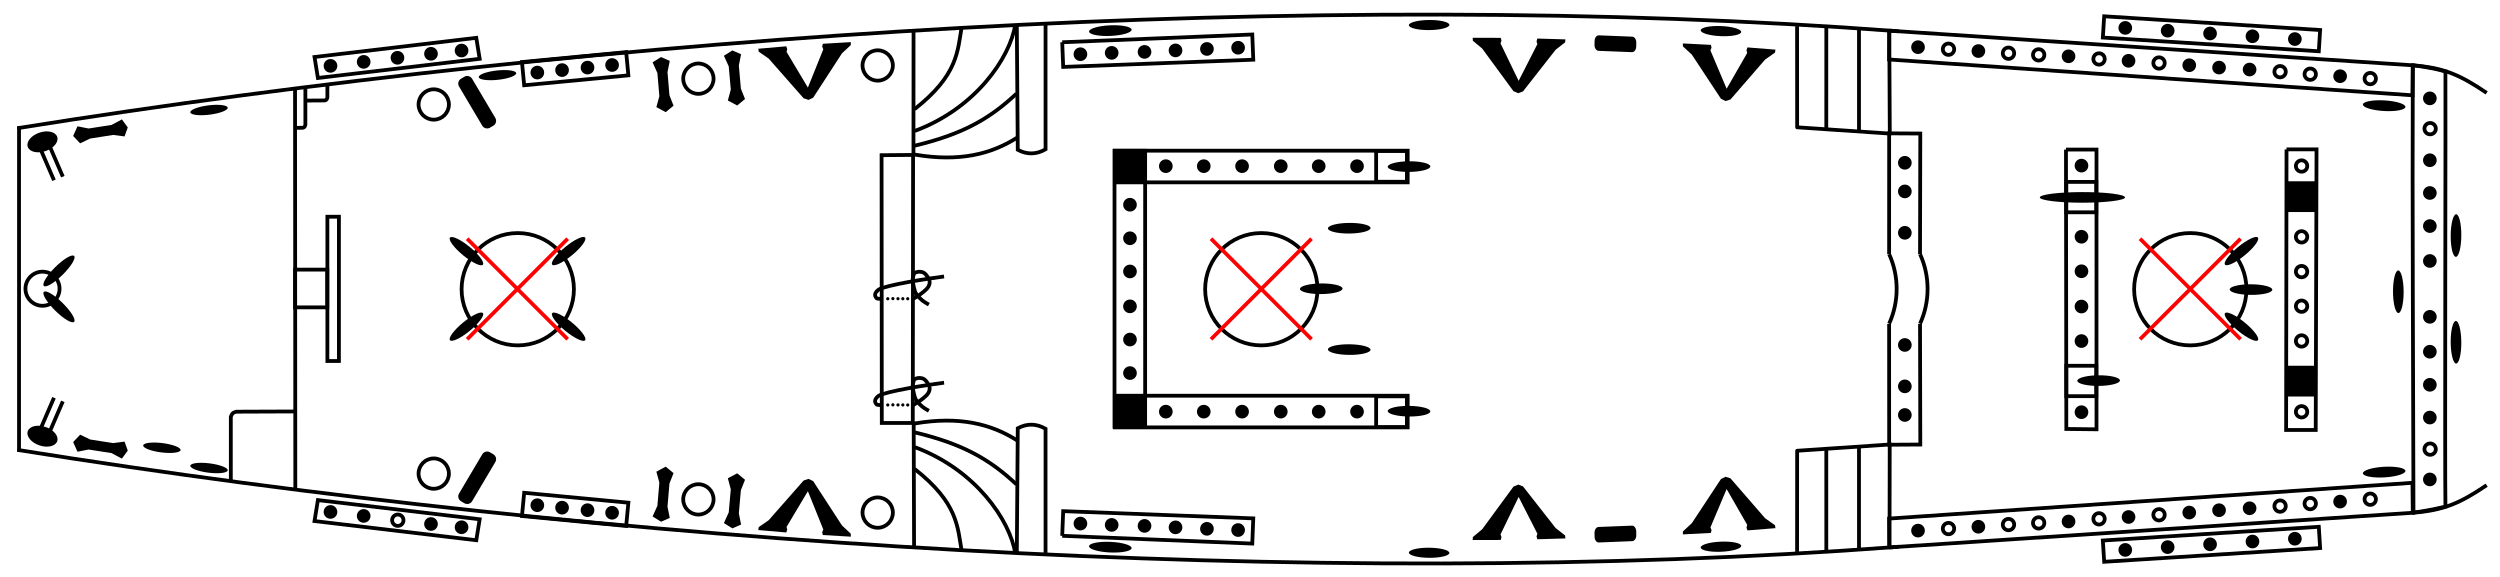
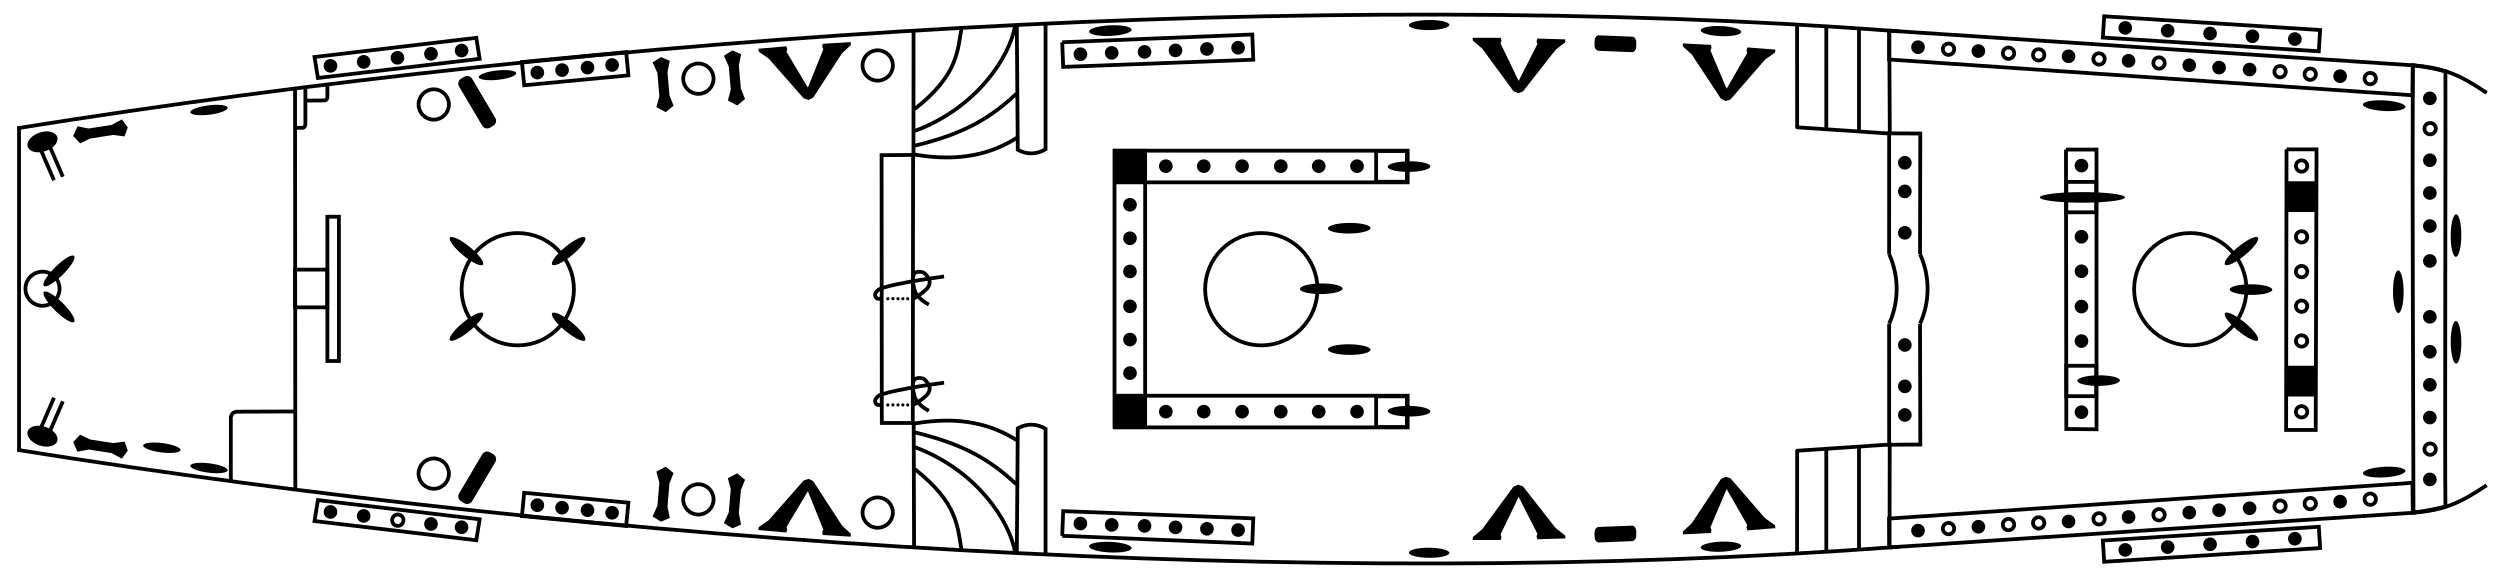
<svg xmlns="http://www.w3.org/2000/svg" xmlns:ns2="https://github.com/jolaf/rigging" xmlns:xlink="http://www.w3.org/1999/xlink" version="1.1" viewBox="1 -24 659 152">
  <defs>
    <rect id="deckMask" x="277.27" y="-.809" width="220.71" height="146.64" fill="currentColor" />
    <g id="mastMask" stroke="currentColor">
      <path d="m425.11 59.525 26.5 26.5z" />
      <path d="m451.61 59.525-26.5 26.5z" />
    </g>
    <circle id="pipe" cx="160.87" cy="398.09" r="4" stroke="currentColor" />
    <circle id="pin" class="aura" transform="rotate(-8.2973)" cx="567.54" cy="28.152" r="1.8" fill="currentColor" />
    <circle id="pinhole" transform="rotate(-8.2973)" cx="607.21" cy="138.78" r="1.5" fill="none" stroke="currentColor" />
    <ellipse id="cleat" class="aura" transform="rotate(89.51)" cx="3.721" cy="-575.37" rx="1.4" ry="5.615" fill="currentColor" />
    <rect id="lcleat" class="aura" x="396.5" y="72.319" width="4" height="15" ry="1.5" fill="currentColor" />
    <path id="xcleat" class="aura" transform="matrix(.88236 0 0 1.0046 -152.59 -25.947)" d="m215.31 40.277-0.959-2.798v-6.102l0.959-2.893-2.499-1.196-2.652 1.196 1.162 2.893v6.102l-1.161 2.798 2.652 1.514z" fill="currentColor" />
    <path id="kevel" class="aura" d="m426.26 54.267-8.424-11.107-2.479-2.004-0.067-0.781 7.404-0.102 0.204 0.747-0.238 0.713 4.927 9.807 4.791-9.773-0.238-0.713 0.204-0.747 7.404 0.102-0.067 0.781-2.479 2.004-8.424 11.107-1.259 0.492z" fill="currentColor" />
    <rect id="fist" class="aura" transform="translate(-36.94 -367.63)" x="324.1" y="408.34" width="8.109" height="8.109" fill="currentColor" />
    <g id="tackle" transform="matrix(-1 0 0 1 657.06 84.968)">
      <ellipse transform="rotate(-18.749 -1131.9 -71.94)" cx="-74.057" cy="420.37" rx="4.104" ry="2.557" fill="currentColor" />
      <path transform="translate(-36.94 -367.63)" d="m61.959 411.73 3.978 9.218" stroke="currentColor" />
      <path transform="translate(-36.94 -367.63)" d="m59.623 412.68 3.978 9.218" stroke="currentColor" />
    </g>
    <g id="knot" transform="translate(380.03 -105.31)">
      <path d="m298.72 455.17c-3.993 0.489-15.46 2.284-17.267 3.472-0.874 0.684-1.281 1.456-0.505 2.273 0.295 0.218 1.515 0.126 1.515 0.126" fill="none" stroke="currentColor" />
      <path d="m290.64 461.04s1.792-1.092 2.588-1.768c0.499-0.424 1.088-0.913 1.357-1.421s0.393-0.888 0.316-1.452c-0.077-0.564-0.8-1.72-1.438-2.147-0.638-0.427-1.581-0.414-2.192-0.158-0.612 0.256-0.566 0.713-0.758 1.357s0.115 1.993 0.284 2.715 0.251 1.043 0.6 1.61 0.988 1.204 1.547 1.673 1.768 1.136 1.768 1.136" fill="none" stroke="currentColor" />
      <circle cx="283.88" cy="461.04" r=".426" fill="currentColor" />
      <circle cx="285.23" cy="461.01" r=".426" fill="currentColor" />
      <circle cx="286.57" cy="461.03" r=".426" fill="currentColor" />
      <circle cx="287.85" cy="461.03" r=".426" fill="currentColor" />
      <circle cx="289.14" cy="461.04" r=".426" fill="currentColor" />
    </g>
  </defs>
  <g transform="translate(0 -20.6)">
    <g id="drawing">
      <g id="portDrawing" fill="none" stroke="currentColor">
        <path d="m5.599 30.388c154.59-24.72 342.25-37.19 495.89-25.536m135.53 8.963c8.188 0.64 12.488 2.55 19.468 7.271" />
        <path class="rail" d="m499 4.684 138.01 9.13-0.082 7.903-137.97-9.434s0.044-7.599 0.044-7.599" />
        <rect class="rail" transform="matrix(.99798 .063452 -.063107 .99801 -36.919 -367.63)" x="614.66" y="330.18" width="57.042" height="5.615" stroke-linecap="round" />
        <rect class="solid" transform="translate(-36.919 -367.63)" x="582.6" y="412.18" width="7.895" height="8.012" />
        <path class="rail" d="m498.97 63.596 0.013-31.846 8.207 0.049-0.072 31.797" />
        <g class="solid">
          <path d="m474.71 3.488 0.018 26.671 24.696 1.671" stroke-linejoin="round" />
          <path d="m491.03 31.603v-27.13" />
          <path d="m482.41 30.658 6e-3 -26.716" />
        </g>
        <rect class="solid" transform="translate(-36.919 -367.63)" x="400.67" y="404.03" width="8.109" height="8.109" />
        <rect class="rail" transform="translate(-36.919 -367.63)" x="331.8" y="403.95" width="77.184" height="8.348" />
        <path class="rail" d="m281 7.737 50.101-2.045s0.262 6.643 0.262 6.643l-50.107 1.907s-0.256-6.505-0.256-6.505" />
        <g class="solid">
          <path d="m269.03 3.005s0.253 33.082 0.253 33.082c2.441 1.306 4.882 1.261 7.324-0.126v-33.335" />
          <path d="m242.14 37.35c11.722 2.006 20.149-0.133 26.895-4.419" />
          <path d="m242.1 35.007c12.578-3.001 19.725-7.042 26.841-13.718" />
          <path d="m242.14 31.116c16.006-5.946 25.097-19.221 26.516-28.111" />
          <path d="m242.07 25.379c11.483-8.995 11.331-15.34 12.443-21.742" />
        </g>
        <use transform="translate(71.491 -384.23)" xlink:href="#pipe" />
        <use transform="translate(24.224 -380.75)" xlink:href="#pipe" />
        <rect class="rail" transform="rotate(-5.4351 -3891 205.08)" x="138.67" y="395.49" width="27.593" height="6.154" />
        <rect class="rail" transform="matrix(.99305 -.11767 .15968 .98717 -36.919 -367.63)" x="58.768" y="391.19" width="42.94" height="5.599" ry="0" />
        <use transform="translate(-45.537 -373.95)" xlink:href="#pipe" />
      </g>
-       <use transform="matrix(1 0 0 -1 0 145.58)" xlink:href="#portDrawing" />
+       <use id="starboardDrawing" transform="matrix(1 0 0 -1 0 145.58)" xlink:href="#portDrawing" />
      <path class="rail" d="m645.62 15.449c-3.876-1.16-8.604-1.635-8.604-1.635-0.16 38.87 0.115 82.335 0.176 117.9 0 0 3.887-0.461 8.424-1.564-0.182-8.555 0.077-111.18 4e-3 -114.71h-2.6e-4" fill="none" stroke="currentColor" />
      <path class="rail" d="m603.73 35.978h7.908l-0.217 73.963h-7.8l0.108-73.963" fill="none" stroke="currentColor" />
      <circle class="solid" cx="578.36" cy="72.838" r="14.805" fill="none" stroke="currentColor" />
      <path class="rail" d="m545.59 36.028h8.047v73.736l-7.955-0.091-0.091-73.645" fill="none" stroke="currentColor" />
      <g class="solid" fill="none" stroke="currentColor">
        <path d="m507.13 63.596c1.304 2.876 1.979 5.997 1.979 9.164 0 3.167-0.675 6.288-1.979 9.164" />
        <path d="m498.98 63.596c1.304 2.876 1.979 5.997 1.979 9.164 0 3.167-0.675 6.288-1.979 9.164" />
      </g>
      <path d="m499.08 140.58 0.05-27.332m0.022-81.024-0.143-27.537" fill="none" stroke="currentColor" />
      <circle class="solid " cx="333.48" cy="72.838" r="14.805" fill="none" stroke="currentColor" />
      <path class="rail" d="m302.86 109.06h-8.075v-72.72h8.075v72.72" fill="none" stroke="currentColor" />
      <path d="m241.95 140.83-0.103-33.102m-0.06-69.962 0.024-33.476" fill="none" stroke="currentColor" />
      <path class="solid" d="m241.69 37.439-8.306 0.069c-4e-3 16.806 0.062 53.776 0.058 70.582h8.168c4e-3 -16.806 0.076-53.845 0.08-70.651v-5e-5" fill="none" stroke="currentColor" />
      <circle class="solid" cx="137.48" cy="72.838" r="14.805" fill="none" stroke="currentColor" />
      <rect class="solid" x="87.298" y="53.73" width="3.041" height="38.031" fill="none" stroke="currentColor" />
      <rect class="solid" x="78.789" y="67.672" width="8.482" height="9.949" fill="none" stroke="currentColor" />
      <path class="solid" d="m87.296 19.031v3.28c-0.175 0.713-0.438 0.672-0.685 0.766l-5.025 0.035" fill="none" stroke="currentColor" />
      <path class="solid" d="m81.496 19.331v10.18c-0.175 0.713-0.438 0.672-0.685 0.766l-2.225 0.035" fill="none" stroke="currentColor" />
      <path d="m78.845 125.85-0.072-106.2" fill="none" stroke="currentColor" />
      <path class="solid" d="m61.845 123.31v-16.814c0.389-1.278 0.973-1.205 1.523-1.374 0 0 15.251-0.062 15.251-0.062" fill="none" stroke="currentColor" />
      <circle class="solid" cx="12.204" cy="72.707" r="4.495" fill="none" stroke="currentColor" />
      <path d="m6.016 115.68v-85.785" fill="none" stroke="currentColor" />
    </g>
  </g>
  <g transform="translate(0 -20.6)" display="none">
    <g id="deckMasks" class="modeDependent which" color="#ffffff">
      <use class="deckMask" transform="matrix(.71785 0 0 1 299.43 0)" ns2:deck="fore" xlink:href="#deckMask" />
      <use class="deckMask" transform="matrix(1.0026 0 0 1 -.80202 0)" ns2:deck="main" xlink:href="#deckMask" />
      <use class="deckMask" transform="matrix(1.2311 0 0 1 -335.88 0)" ns2:deck="stern" xlink:href="#deckMask" />
    </g>
  </g>
-   <g transform="translate(0 -20.6)">
+   <g transform="translate(0 -20.6)" display="none">
    <g id="mastMasks" class="modeDependent where" color="#ff0000">
      <use class="mastMask" transform="translate(140)" ns2:mast="fore" xlink:href="#mastMask" />
      <use class="mastMask" transform="translate(-104.89)" ns2:mast="main" xlink:href="#mastMask" />
      <use class="mastMask" transform="translate(-300.97)" ns2:mast="mizzen" xlink:href="#mastMask" />
    </g>
  </g>
  <g transform="translate(0 -20.6)">
    <g id="points" transform="translate(.020296 -7.1416e-6)">
      <g ns2:deck="fore" ns2:rail="behindFront" ns2:side="port">
        <use transform="rotate(-89.1 642.3 -8.3336)" xlink:href="#cleat" />
      </g>
      <g transform="matrix(1 0 0 -1 0 145.51)" ns2:deck="fore" ns2:rail="behindFront" ns2:side="starboard">
        <use transform="rotate(-89.1 642.3 -8.3336)" xlink:href="#cleat" />
      </g>
      <g transform="translate(0 -1.125)" ns2:deck="fore" ns2:isAcross="true" ns2:rail="frontRail" ns2:side="port">
        <use transform="translate(75.828 120.56)" xlink:href="#pin" />
        <use transform="translate(75.828 111.36)" xlink:href="#pin" />
        <use transform="translate(75.828 102.64)" xlink:href="#pin" />
        <use transform="translate(75.828 94.008)" xlink:href="#pin" />
        <use transform="translate(20.68 -18.062)" xlink:href="#pinhole" />
        <use transform="translate(75.828 77.695)" xlink:href="#pin" />
      </g>
      <g transform="matrix(1 0 0 -1 0 146.63)" ns2:deck="fore" ns2:isAcross="true" ns2:rail="frontRail" ns2:side="starboard">
        <use transform="translate(75.828 120.56)" xlink:href="#pin" />
        <use transform="translate(75.828 111.36)" xlink:href="#pin" />
        <use transform="translate(75.828 102.64)" xlink:href="#pin" />
        <use transform="translate(75.828 94.008)" xlink:href="#pin" />
        <use transform="translate(20.68 -18.062)" xlink:href="#pinhole" />
        <use transform="translate(75.828 77.695)" xlink:href="#pin" />
      </g>
      <g transform="rotate(-33.825 358.49 -866.82)" ns2:deck="fore" ns2:rail="onDeckFront" ns2:side="port">
        <use transform="rotate(37.611 293.77 -704.81)" xlink:href="#cleat" />
      </g>
      <g transform="rotate(90 336.06 324.36)" ns2:deck="fore" ns2:rail="onDeckFront" ns2:side="center">
        <use transform="rotate(.24102 -6431.2 -116513)" xlink:href="#cleat" />
      </g>
      <g transform="matrix(.83074 .55666 .55666 -.83074 543.2 92.667)" ns2:deck="fore" ns2:rail="onDeckFront" ns2:side="starboard">
        <use transform="rotate(37.611 293.77 -704.81)" xlink:href="#cleat" />
      </g>
      <g transform="rotate(3.8685 821.87 -178.44)" ns2:deck="fore" ns2:rail="sideRail" ns2:side="port">
        <use transform="translate(-45.724 83.924)" xlink:href="#pin" />
        <use transform="translate(-92.891 -19.827)" xlink:href="#pinhole" />
        <use transform="translate(-29.782 83.871)" xlink:href="#pin" />
        <use transform="translate(-77.041 -19.841)" xlink:href="#pinhole" />
        <use transform="translate(-69.076 -19.943)" xlink:href="#pinhole" />
        <use transform="translate(-5.9745 83.648)" xlink:href="#pin" />
        <use transform="translate(-53.128 -19.941)" xlink:href="#pinhole" />
        <use transform="translate(9.886 83.763)" xlink:href="#pin" />
        <use transform="translate(-37.278 -19.943)" xlink:href="#pinhole" />
        <use transform="translate(25.93 83.851)" xlink:href="#pin" />
        <use transform="translate(33.813 83.936)" xlink:href="#pin" />
        <use transform="translate(41.878 83.909)" xlink:href="#pin" />
        <use transform="translate(-5.2859 -19.812)" xlink:href="#pinhole" />
        <use transform="translate(2.6879 -19.688)" xlink:href="#pinhole" />
        <use transform="translate(65.802 84.05)" xlink:href="#pin" />
        <use transform="translate(18.549 -19.604)" xlink:href="#pinhole" />
      </g>
      <g transform="matrix(.99772 -.067466 -.067466 -.99772 -10.166 201.36)" ns2:deck="fore" ns2:rail="sideRail" ns2:side="starboard">
        <use transform="translate(-45.724 83.924)" xlink:href="#pin" />
        <use transform="translate(-92.891 -19.827)" xlink:href="#pinhole" />
        <use transform="translate(-29.782 83.871)" xlink:href="#pin" />
        <use transform="translate(-77.041 -19.841)" xlink:href="#pinhole" />
        <use transform="translate(-69.076 -19.943)" xlink:href="#pinhole" />
        <use transform="translate(-5.9745 83.648)" xlink:href="#pin" />
        <use transform="translate(-53.128 -19.941)" xlink:href="#pinhole" />
        <use transform="translate(9.886 83.763)" xlink:href="#pin" />
        <use transform="translate(-37.278 -19.943)" xlink:href="#pinhole" />
        <use transform="translate(25.93 83.851)" xlink:href="#pin" />
        <use transform="translate(33.813 83.936)" xlink:href="#pin" />
        <use transform="translate(41.878 83.909)" xlink:href="#pin" />
        <use transform="translate(-5.2859 -19.812)" xlink:href="#pinhole" />
        <use transform="translate(2.6879 -19.688)" xlink:href="#pinhole" />
        <use transform="translate(65.802 84.05)" xlink:href="#pin" />
        <use transform="translate(18.549 -19.604)" xlink:href="#pinhole" />
      </g>
      <g transform="rotate(3.7694 6421.6 -164.9)" ns2:deck="fore" ns2:rail="shroudsRail" ns2:side="port">
        <use transform="translate(19.319 442.9)" xlink:href="#pin" />
        <use transform="translate(30.519 442.9)" xlink:href="#pin" />
        <use transform="translate(41.719 442.9)" xlink:href="#pin" />
        <use transform="translate(52.919 442.9)" xlink:href="#pin" />
        <use transform="translate(64.119 442.9)" xlink:href="#pin" />
      </g>
      <g transform="matrix(.99784 -.065742 -.065742 -.99784 3.0514 568.03)" ns2:deck="fore" ns2:rail="shroudsRail" ns2:side="starboard">
        <use transform="translate(19.319 442.9)" xlink:href="#pin" />
        <use transform="translate(30.519 442.9)" xlink:href="#pin" />
        <use transform="translate(41.719 442.9)" xlink:href="#pin" />
        <use transform="translate(52.919 442.9)" xlink:href="#pin" />
        <use transform="translate(64.119 442.9)" xlink:href="#pin" />
      </g>
      <g transform="translate(.52682)" ns2:side="port">
        <use transform="translate(-13.733 18.494)" xlink:href="#pinhole" />
        <use transform="translate(-13.733 9.3337)" xlink:href="#pinhole" />
        <use transform="translate(-13.733 -9.3384)" xlink:href="#pinhole" />
      </g>
      <g transform="matrix(1 0 0 -1 .52682 145.51)" ns2:side="starboard">
        <use transform="translate(-13.733 18.494)" xlink:href="#pinhole" />
        <use transform="translate(-13.733 9.3337)" xlink:href="#pinhole" />
        <use transform="translate(-13.733 -9.3384)" xlink:href="#pinhole" />
      </g>
      <g transform="translate(316.26 3.5265)" ns2:deck="fore" ns2:rail="frontFists" ns2:side="port">
        <use transform="translate(.10571 .14837)" xlink:href="#fist" />
      </g>
      <g transform="matrix(1 0 0 -1 316.26 141.98)" ns2:deck="fore" ns2:rail="frontFists" ns2:side="starboard">
        <use transform="translate(.10571 .14837)" xlink:href="#fist" />
      </g>
      <g transform="translate(446.79 -2.6413)" ns2:deck="fore" ns2:rail="atMastFront" ns2:side="port">
        <use transform="matrix(.76693 -.64173 -.64173 -.76693 -297.01 433.75)" xlink:href="#cleat" />
      </g>
      <g transform="rotate(-34.407 594.6 75.75)" ns2:deck="fore" ns2:rail="atMastFront" ns2:side="center">
        <use transform="rotate(35.279 468.56 68.433)" xlink:href="#cleat" />
      </g>
      <g transform="matrix(1 0 0 -1 446.79 148.15)" ns2:deck="fore" ns2:rail="atMastFront" ns2:side="starboard">
        <use transform="matrix(.76693 -.64173 -.64173 -.76693 -297.01 433.75)" xlink:href="#cleat" />
      </g>
      <g transform="translate(.17561)" ns2:deck="fore" ns2:isAcross="true" ns2:rail="behindMastRail" ns2:side="port">
        <use transform="translate(-16.181 122.15)" xlink:href="#pin" />
        <use transform="translate(-16.181 113.05)" xlink:href="#pin" />
        <use transform="translate(-16.181 94.303)" xlink:href="#pin" />
      </g>
      <g transform="matrix(1 0 0 -1 .17561 145.51)" ns2:deck="fore" ns2:isAcross="true" ns2:rail="behindMastRail" ns2:side="starboard">
        <use transform="translate(-16.181 122.15)" xlink:href="#pin" />
        <use transform="translate(-16.181 113.05)" xlink:href="#pin" />
        <use transform="translate(-16.181 94.303)" xlink:href="#pin" />
      </g>
      <g transform="matrix(1.6149 -.58991 1.1798 .80747 -408.62 335.41)" ns2:deck="fore" ns2:rail="backPillars" ns2:side="port">
        <use transform="rotate(216.58 574.43 28.158)" xlink:href="#cleat" />
      </g>
      <g transform="rotate(-37.954 558.99 98.502)" ns2:deck="fore" ns2:rail="backPillars" ns2:side="starboard">
        <use transform="rotate(37.993 427.07 18.637)" xlink:href="#cleat" />
      </g>
      <g transform="translate(-7.2256 -5.4374)" ns2:deck="fore" ns2:isAcross="true" ns2:rail="backRail" ns2:side="port">
        <use transform="translate(-55.34 117.45)" xlink:href="#pin" />
        <use transform="translate(-55.34 106.54)" xlink:href="#pin" />
        <use transform="translate(-55.34 98.995)" xlink:href="#pin" />
      </g>
      <g transform="matrix(1 0 0 -1 -7.2256 150.94)" ns2:deck="fore" ns2:isAcross="true" ns2:rail="backRail" ns2:side="starboard">
        <use transform="translate(-55.34 117.45)" xlink:href="#pin" />
        <use transform="translate(-55.34 106.54)" xlink:href="#pin" />
        <use transform="translate(-55.34 98.995)" xlink:href="#pin" />
      </g>
      <g ns2:deck="main" ns2:rail="bulwark" ns2:side="port">
        <use transform="matrix(.95074 0 0 .95074 -169.34 4.3414)" xlink:href="#cleat" />
        <use transform="rotate(.9 2554.8 -1639.3)" xlink:href="#kevel" />
        <use transform="matrix(-.01972 1.022 -.73281 -.029126 493.15 -396.81)" xlink:href="#lcleat" />
        <use transform="matrix(.95039 .048001 -.048001 .95039 -92.271 -21.679)" xlink:href="#cleat" />
        <use transform="rotate(3.7685 921.3 469.44)" xlink:href="#kevel" />
      </g>
      <g transform="matrix(1 0 0 -1 0 145.51)" ns2:deck="main" ns2:rail="bulwark" ns2:side="starboard">
        <use transform="matrix(.95074 0 0 .95074 -169.34 4.3414)" xlink:href="#cleat" />
        <use transform="rotate(.9 2554.8 -1639.3)" xlink:href="#kevel" />
        <use transform="matrix(-.01972 1.022 -.73281 -.029126 493.15 -396.81)" xlink:href="#lcleat" />
        <use transform="matrix(.95039 .048001 -.048001 .95039 -92.271 -21.679)" xlink:href="#cleat" />
        <use transform="rotate(3.7685 921.3 469.44)" xlink:href="#kevel" />
      </g>
      <g transform="translate(.39986 -4.5002)" ns2:deck="main" ns2:rail="frontPillars" ns2:side="port">
        <use transform="translate(-203.38 46.215)" xlink:href="#cleat" />
      </g>
      <g transform="matrix(1 0 0 -1 .39986 150.01)" ns2:deck="main" ns2:rail="frontPillars" ns2:side="starboard">
        <use transform="translate(-203.38 46.215)" xlink:href="#cleat" />
      </g>
      <g transform="translate(-10.636 4.6)" ns2:deck="main" ns2:rail="onDeckFront" ns2:side="port">
        <use transform="translate(-208.11 53.358)" xlink:href="#cleat" />
      </g>
      <g transform="matrix(1 0 0 -1 -10.636 140.91)" ns2:deck="main" ns2:rail="onDeckFront" ns2:side="starboard">
        <use transform="translate(-208.11 53.358)" xlink:href="#cleat" />
      </g>
      <g transform="rotate(90 350.45 71.529)" ns2:deck="main" ns2:rail="atMastFront" ns2:side="center">
        <use transform="rotate(90 426.55 -76.111)" xlink:href="#cleat" />
      </g>
      <g transform="translate(7.6 -4.3997)" ns2:deck="main" ns2:rail="sideMastRail" ns2:side="port">
        <use transform="translate(-264.97 98.845)" xlink:href="#pin" />
        <use transform="translate(-254.97 98.845)" xlink:href="#pin" />
        <use transform="translate(-244.87 98.845)" xlink:href="#pin" />
        <use transform="translate(-234.67 98.845)" xlink:href="#pin" />
        <use transform="translate(-224.67 98.845)" xlink:href="#pin" />
        <use transform="translate(-214.57 98.845)" xlink:href="#pin" />
      </g>
      <g transform="matrix(1 0 0 -1 7.6 149.91)" ns2:deck="main" ns2:rail="sideMastRail" ns2:side="starboard">
        <use transform="translate(-264.97 98.845)" xlink:href="#pin" />
        <use transform="translate(-254.97 98.845)" xlink:href="#pin" />
        <use transform="translate(-244.87 98.845)" xlink:href="#pin" />
        <use transform="translate(-234.67 98.845)" xlink:href="#pin" />
        <use transform="translate(-224.67 98.845)" xlink:href="#pin" />
        <use transform="translate(-214.57 98.845)" xlink:href="#pin" />
      </g>
      <g transform="translate(7.6003 -4.2999)" ns2:deck="main" ns2:rail="backFists" ns2:side="port">
        <use transform="translate(.10571 .14837)" xlink:href="#fist" />
      </g>
      <g transform="matrix(1 0 0 -1 7.6003 149.81)" ns2:deck="main" ns2:rail="backFists" ns2:side="starboard">
        <use transform="translate(.10571 .14837)" xlink:href="#fist" />
      </g>
      <g transform="translate(7.5003 -.80013)" ns2:deck="main" ns2:isAcross="true" ns2:rail="behindMastRail" ns2:side="port">
        <use transform="translate(-274.32 123)" xlink:href="#pin" />
        <use transform="translate(-274.32 114.25)" xlink:href="#pin" />
        <use transform="translate(-274.32 105.41)" xlink:href="#pin" />
      </g>
      <g transform="matrix(1 0 0 -1 7.5003 146.31)" ns2:deck="main" ns2:isAcross="true" ns2:rail="behindMastRail" ns2:side="starboard">
        <use transform="translate(-274.32 123)" xlink:href="#pin" />
        <use transform="translate(-274.32 114.25)" xlink:href="#pin" />
        <use transform="translate(-274.32 105.41)" xlink:href="#pin" />
      </g>
      <g transform="rotate(-2.2774 278.92 10.612)" ns2:deck="main" ns2:rail="sideRail" ns2:side="port">
        <use transform="translate(-279.9 65.206)" xlink:href="#pin" />
        <use transform="translate(-271.65 65.18)" xlink:href="#pin" />
        <use transform="translate(-262.99 65.267)" xlink:href="#pin" />
        <use transform="translate(-254.81 65.203)" xlink:href="#pin" />
        <use transform="translate(-246.52 65.148)" xlink:href="#pin" />
        <use transform="translate(-238.3 65.152)" xlink:href="#pin" />
      </g>
      <g transform="matrix(.99921 .039738 .039738 -.99921 -.20138 134.41)" ns2:deck="main" ns2:rail="sideRail" ns2:side="starboard">
        <use transform="translate(-279.9 65.206)" xlink:href="#pin" />
        <use transform="translate(-271.65 65.18)" xlink:href="#pin" />
        <use transform="translate(-262.99 65.267)" xlink:href="#pin" />
        <use transform="translate(-254.81 65.203)" xlink:href="#pin" />
        <use transform="translate(-246.52 65.148)" xlink:href="#pin" />
        <use transform="translate(-238.3 65.152)" xlink:href="#pin" />
      </g>
      <g transform="rotate(.2 349.3 -2298.3)" ns2:deck="main" ns2:rail="aboveRail" ns2:side="port">
        <use transform="rotate(-2.2866 590.16 6858.6)" xlink:href="#cleat" />
      </g>
      <g transform="matrix(.99999 -.0034906 -.0034906 -.99999 -8.0205 146.74)" ns2:deck="main" ns2:rail="aboveRail" ns2:side="starboard">
        <use transform="rotate(-2.2866 590.16 6858.6)" xlink:href="#cleat" />
      </g>
      <g ns2:deck="stern" ns2:rail="bulwark" ns2:side="port">
        <use transform="rotate(-30.64 159.92 547.65)" xlink:href="#lcleat" />
        <use transform="matrix(.8798 -.086775 .086775 .8798 -374 67.391)" xlink:href="#cleat" />
        <use transform="rotate(-4.8377 225.62 -1651.1)" xlink:href="#xcleat" />
        <use transform="rotate(-5.0377 210.39 -1799.7)" xlink:href="#xcleat" />
        <use transform="rotate(-4.1732 -116.35 2967.6)" xlink:href="#kevel" />
      </g>
      <g transform="matrix(1 0 0 -1 0 145.77)" ns2:deck="stern" ns2:rail="bulwark" ns2:side="starboard">
        <use transform="rotate(-30.64 159.35 547.49)" xlink:href="#lcleat" />
        <use transform="rotate(-4.8377 225.62 -1651.1)" xlink:href="#xcleat" />
        <use transform="rotate(-5.0377 210.39 -1799.7)" xlink:href="#xcleat" />
        <use transform="rotate(-4.1732 -116.35 2967.6)" xlink:href="#kevel" />
      </g>
      <g transform="translate(-48.824 -385.82)" ns2:deck="stern" ns2:rail="atFront" ns2:side="center">
        <use transform="translate(-380.09 105.44)" xlink:href="#knot" />
      </g>
      <g transform="translate(-48.824 -357.82)" ns2:deck="stern" ns2:rail="aboveLadder" ns2:side="starboard">
        <use transform="translate(-380.09 105.44)" xlink:href="#knot" />
      </g>
      <g transform="rotate(-1 69.433 1381.3)" ns2:deck="stern" ns2:rail="sideRail" ns2:side="port">
        <use transform="translate(-399.22 71.258)" xlink:href="#pin" />
        <use transform="translate(-392.69 70.722)" xlink:href="#pin" />
        <use transform="translate(-385.97 70.177)" xlink:href="#pin" />
        <use transform="translate(-379.48 69.612)" xlink:href="#pin" />
      </g>
      <g transform="matrix(.99985 .017452 .017452 -.99985 -24.097 144.08)" ns2:deck="stern" ns2:rail="sideRail" ns2:side="starboard">
        <use transform="translate(-399.22 71.258)" xlink:href="#pin" />
        <use transform="translate(-392.69 70.722)" xlink:href="#pin" />
        <use transform="translate(-385.97 70.177)" xlink:href="#pin" />
        <use transform="translate(-379.48 69.612)" xlink:href="#pin" />
      </g>
      <g transform="rotate(-.7 172.95 2205.1)" ns2:deck="stern" ns2:rail="shroudsRail" ns2:side="port">
        <use transform="translate(-450.79 67.13)" xlink:href="#pin" />
        <use transform="translate(-442.03 66.186)" xlink:href="#pin" />
        <use transform="translate(-433.11 65.221)" xlink:href="#pin" />
        <use transform="translate(-424.26 64.275)" xlink:href="#pin" />
        <use transform="translate(-416.19 63.519)" xlink:href="#pin" />
      </g>
      <g transform="matrix(.99993 .012217 .012217 -.99993 -26.927 143.23)" ns2:deck="stern" ns2:rail="shroudsRail" ns2:side="starboard">
        <use transform="translate(-450.79 67.13)" xlink:href="#pin" />
        <use transform="translate(-442.03 66.186)" xlink:href="#pin" />
        <use transform="translate(-488.24 -38.578)" xlink:href="#pinhole" />
        <use transform="translate(-424.26 64.275)" xlink:href="#pin" />
        <use transform="translate(-416.19 63.519)" xlink:href="#pin" />
      </g>
      <g transform="translate(5.8397 -2.6413)" ns2:deck="stern" ns2:rail="atMast" ns2:side="port">
        <use transform="rotate(219.92 358.84 115.16)" xlink:href="#cleat" />
        <use transform="matrix(.76693 -.64173 -.64173 -.76693 -297.01 433.75)" xlink:href="#cleat" />
      </g>
      <g transform="matrix(1 0 0 -1 5.8397 148.15)" ns2:deck="stern" ns2:rail="atMast" ns2:side="starboard">
        <use transform="rotate(219.92 358.84 115.16)" xlink:href="#cleat" />
        <use transform="matrix(.76693 -.64173 -.64173 -.76693 -297.01 433.75)" xlink:href="#cleat" />
      </g>
      <g transform="translate(.49669)" ns2:deck="stern" ns2:rail="poopBulwark" ns2:side="port">
        <use transform="matrix(1 0 0 -1 -617.33 173.19)" xlink:href="#tackle" />
        <use transform="rotate(81.139 17.895 15.233)" xlink:href="#xcleat" />
        <use transform="matrix(.87815 -.10212 .10212 .87815 -449.57 85.412)" xlink:href="#cleat" />
      </g>
      <g transform="matrix(1 0 0 -1 .49669 145.57)" ns2:deck="stern" ns2:rail="poopBulwark" ns2:side="starboard">
        <use transform="matrix(1 0 0 -1 -617.33 173.19)" xlink:href="#tackle" />
        <use transform="rotate(81.139 17.895 15.233)" xlink:href="#xcleat" />
        <use transform="matrix(.87815 -.10212 .10212 .87815 -461.99 90.755)" xlink:href="#cleat" />
        <use transform="matrix(.87815 -.10212 .10212 .87815 -449.57 85.412)" xlink:href="#cleat" />
      </g>
      <g transform="rotate(-44.188 53.027 59.232)" ns2:deck="stern" ns2:ignoreDeck="true" ns2:rail="poopFlagstaff" ns2:side="port">
        <use transform="translate(-554.65 41.288)" xlink:href="#cleat" />
      </g>
      <g transform="matrix(.71706 .69702 .69702 -.71706 -26.282 91.786)" ns2:deck="stern" ns2:ignoreDeck="true" ns2:rail="poopFlagstaff" ns2:side="starboard">
        <use transform="translate(-554.65 41.288)" xlink:href="#cleat" />
      </g>
    </g>
  </g>
</svg>
